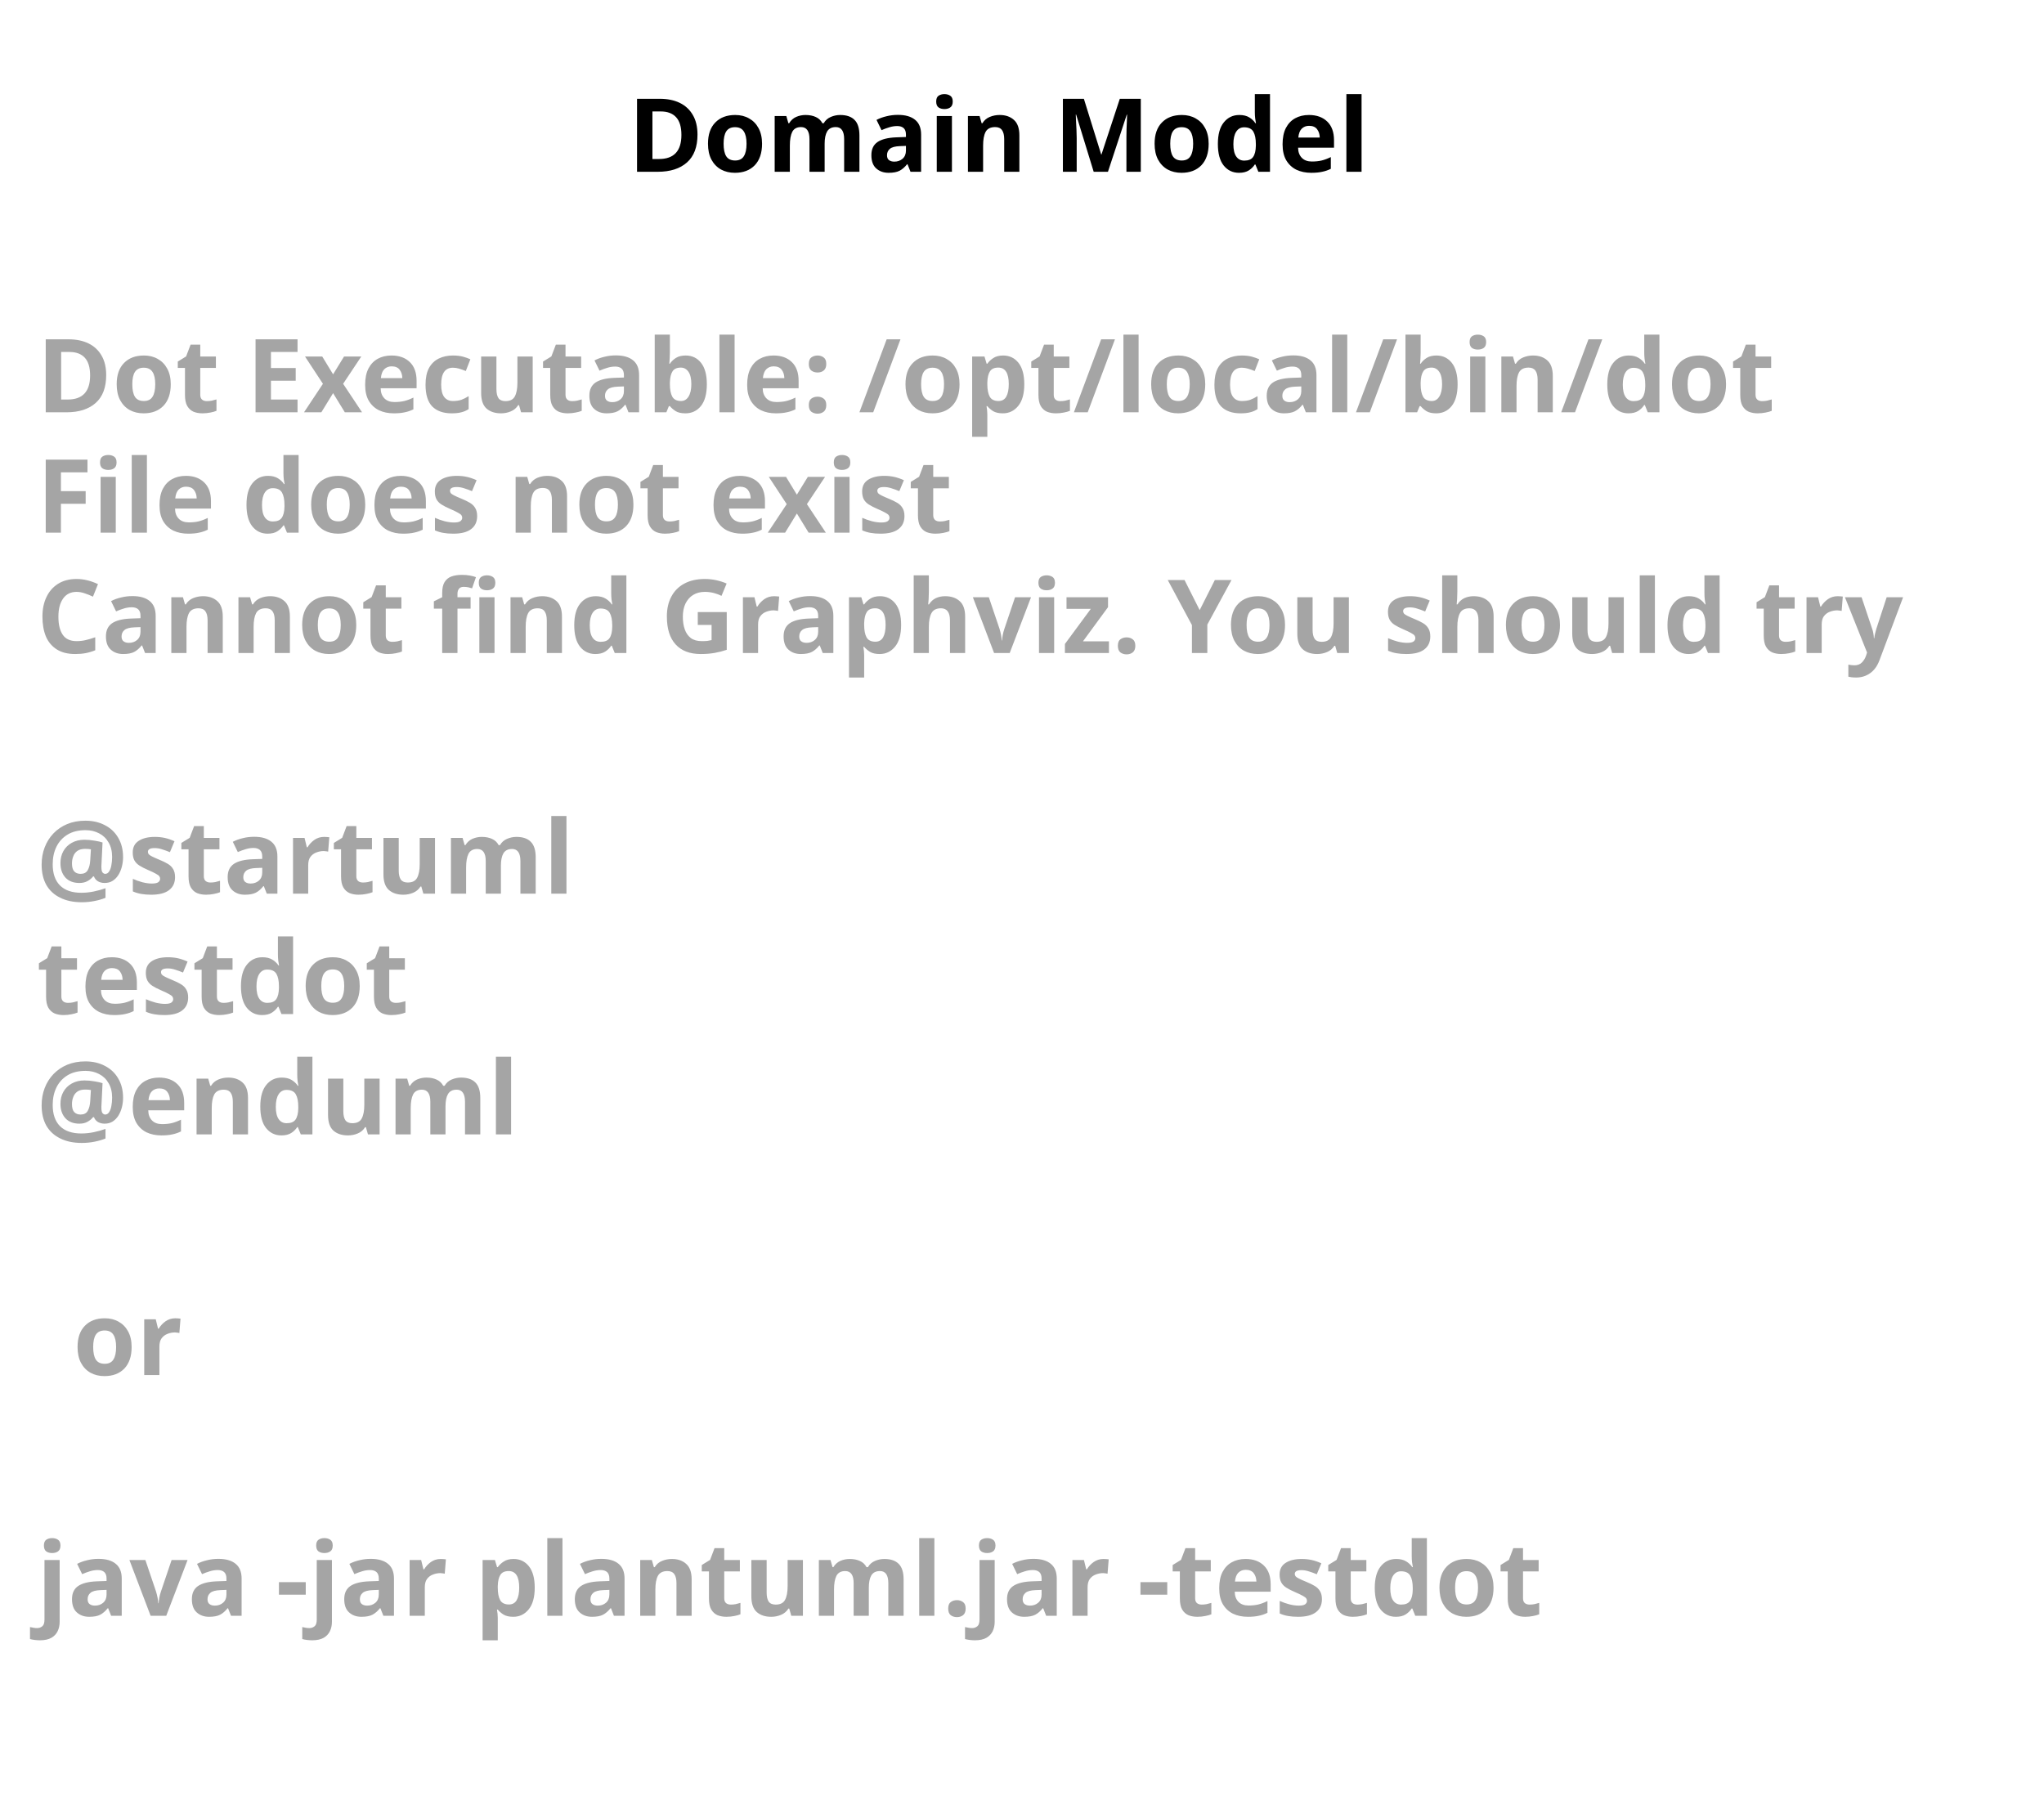
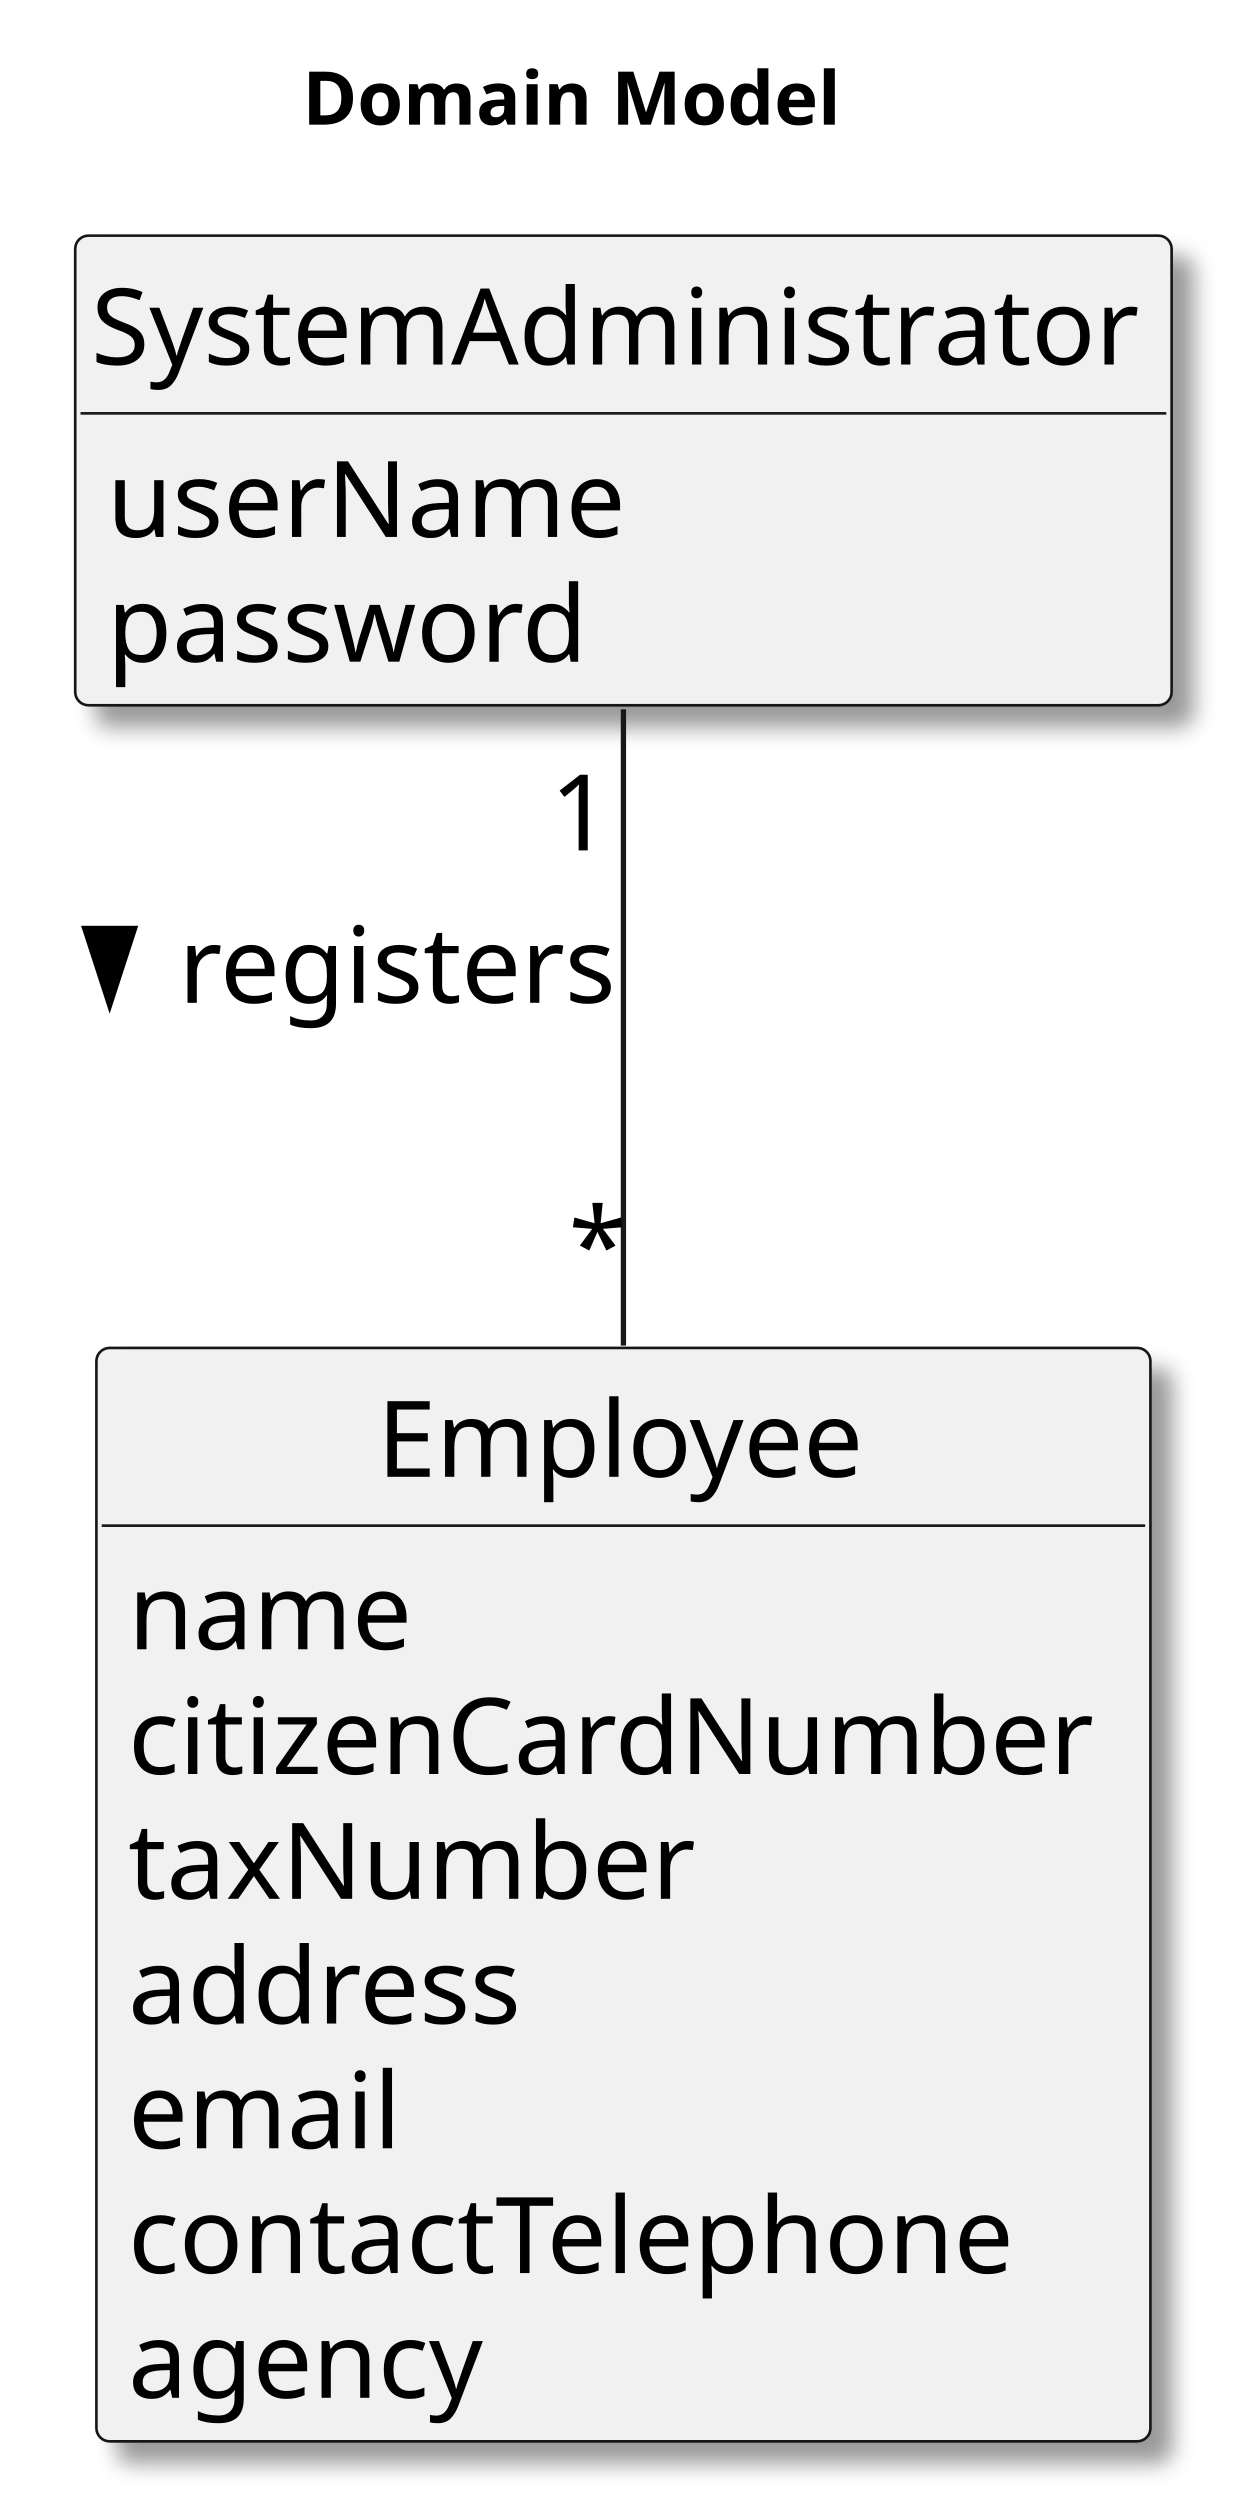
- <svg xmlns="http://www.w3.org/2000/svg" contentStyleType="text/css" height="246px" preserveAspectRatio="none" style="width:280px;height:246px;background:#FFFFFF;" version="1.1" viewBox="0 0 280 246" width="280px" zoomAndPan="magnify">
-   <defs />
+ <svg xmlns="http://www.w3.org/2000/svg" contentStyleType="text/css" height="472px" preserveAspectRatio="none" style="width:233px;height:472px;background:#FFFFFF;" version="1.1" viewBox="0 0 233 472" width="233px" zoomAndPan="magnify">
+   <defs>
+     <filter height="300%" id="f11yf4af90hfv" width="300%" x="-1" y="-1">
+       <feGaussianBlur result="blurOut" stdDeviation="2.0" />
+       <feColorMatrix in="blurOut" result="blurOut2" type="matrix" values="0 0 0 0 0 0 0 0 0 0 0 0 0 0 0 0 0 0 .4 0" />
+       <feOffset dx="4.0" dy="4.0" in="blurOut2" result="blurOut3" />
+       <feBlend in="SourceGraphic" in2="blurOut3" mode="normal" />
+     </filter>
+   </defs>
  <g>
-     <text fill="#000000" font-family="sans-serif" font-size="14" font-weight="bold" lengthAdjust="spacing" textLength="105" x="86" y="23.535">Domain Model</text>
-     <text fill="#A5A5A5" font-family="sans-serif" font-size="14" font-weight="bold" lengthAdjust="spacing" textLength="252" x="5" y="56.488">Dot Executable: /opt/local/bin/dot</text>
-     <text fill="#A5A5A5" font-family="sans-serif" font-size="14" font-weight="bold" lengthAdjust="spacing" textLength="134" x="5" y="72.977">File does not exist</text>
-     <text fill="#A5A5A5" font-family="sans-serif" font-size="14" font-weight="bold" lengthAdjust="spacing" textLength="268" x="5" y="89.465">Cannot find Graphviz. You should try</text>
-     <text fill="#A5A5A5" font-family="sans-serif" font-size="14" font-weight="bold" lengthAdjust="spacing" textLength="5" x="5" y="105.953"> </text>
-     <text fill="#A5A5A5" font-family="sans-serif" font-size="14" font-weight="bold" lengthAdjust="spacing" textLength="74" x="5" y="122.441">@startuml</text>
-     <text fill="#A5A5A5" font-family="sans-serif" font-size="14" font-weight="bold" lengthAdjust="spacing" textLength="52" x="5" y="138.93">testdot</text>
-     <text fill="#A5A5A5" font-family="sans-serif" font-size="14" font-weight="bold" lengthAdjust="spacing" textLength="66" x="5" y="155.418">@enduml</text>
-     <text fill="#A5A5A5" font-family="sans-serif" font-size="14" font-weight="bold" lengthAdjust="spacing" textLength="5" x="5" y="171.906"> </text>
-     <text fill="#A5A5A5" font-family="sans-serif" font-size="14" font-weight="bold" lengthAdjust="spacing" textLength="15" x="10" y="188.394">or</text>
-     <text fill="#A5A5A5" font-family="sans-serif" font-size="14" font-weight="bold" lengthAdjust="spacing" textLength="5" x="5" y="204.883"> </text>
-     <text fill="#A5A5A5" font-family="sans-serif" font-size="14" font-weight="bold" lengthAdjust="spacing" textLength="220" x="5" y="221.371">java -jar plantuml.jar -testdot</text>
-     <text fill="#A5A5A5" font-family="sans-serif" font-size="14" font-weight="bold" lengthAdjust="spacing" textLength="5" x="5" y="237.859"> </text>
+     <text fill="#000000" font-family="sans-serif" font-size="14" font-weight="bold" lengthAdjust="spacing" textLength="105" x="57.101" y="23.535">Domain Model</text>
+     <g id="elem_SystemAdministrator">
+       <rect codeLine="16" fill="#F1F1F1" filter="url(#f11yf4af90hfv)" height="88.664" id="SystemAdministrator" rx="2.5" ry="2.5" style="stroke:#181818;stroke-width:0.5;" width="207" x="14.202" y="44.488" />
+       <text fill="#000000" font-family="sans-serif" font-size="20" lengthAdjust="spacing" textLength="201" x="17.202" y="68.824">SystemAdministrator</text>
+       <line style="stroke:#181818;stroke-width:0.5;" x1="15.202" x2="220.202" y1="78.043" y2="78.043" />
+       <text fill="#000000" font-family="sans-serif" font-size="20" lengthAdjust="spacing" textLength="97" x="20.202" y="101.379">userName</text>
+       <text fill="#000000" font-family="sans-serif" font-size="20" lengthAdjust="spacing" textLength="92" x="20.202" y="124.934">password</text>
+     </g>
+     <g id="elem_Employee">
+       <rect codeLine="21" fill="#F1F1F1" filter="url(#f11yf4af90hfv)" height="206.438" id="Employee" rx="2.5" ry="2.5" style="stroke:#181818;stroke-width:0.5;" width="199" x="18.202" y="254.488" />
+       <text fill="#000000" font-family="sans-serif" font-size="20" lengthAdjust="spacing" textLength="93" x="71.202" y="278.824">Employee</text>
+       <line style="stroke:#181818;stroke-width:0.5;" x1="19.202" x2="216.202" y1="288.043" y2="288.043" />
+       <text fill="#000000" font-family="sans-serif" font-size="20" lengthAdjust="spacing" textLength="53" x="24.202" y="311.379">name</text>
+       <text fill="#000000" font-family="sans-serif" font-size="20" lengthAdjust="spacing" textLength="187" x="24.202" y="334.934">citizenCardNumber</text>
+       <text fill="#000000" font-family="sans-serif" font-size="20" lengthAdjust="spacing" textLength="108" x="24.202" y="358.488">taxNumber</text>
+       <text fill="#000000" font-family="sans-serif" font-size="20" lengthAdjust="spacing" textLength="76" x="24.202" y="382.043">address</text>
+       <text fill="#000000" font-family="sans-serif" font-size="20" lengthAdjust="spacing" textLength="53" x="24.202" y="405.598">email</text>
+       <text fill="#000000" font-family="sans-serif" font-size="20" lengthAdjust="spacing" textLength="170" x="24.202" y="429.152">contactTelephone</text>
+       <text fill="#000000" font-family="sans-serif" font-size="20" lengthAdjust="spacing" textLength="66" x="24.202" y="452.707">agency</text>
+     </g>
+     <g id="link_SystemAdministrator_Employee">
+       <path codeLine="32" d="M117.702,133.928 C117.702,166.698 117.702,212.458 117.702,254.048 " fill="none" id="SystemAdministrator-Employee" style="stroke:#181818;stroke-width:1.0;" />
+       <polygon fill="#000000" points="20.702,189.766,25.405,175.293,16,175.293,20.702,189.766" style="stroke:#000000;stroke-width:1.0;" />
+       <text fill="#000000" font-family="sans-serif" font-size="20" lengthAdjust="spacing" textLength="83" x="33.702" y="189.324">registers</text>
+       <text fill="#000000" font-family="sans-serif" font-size="20" lengthAdjust="spacing" textLength="13" x="103.87" y="160.553">1</text>
+       <text fill="#000000" font-family="sans-serif" font-size="20" lengthAdjust="spacing" textLength="10" x="107.351" y="242.307">*</text>
+     </g>
  </g>
</svg>
